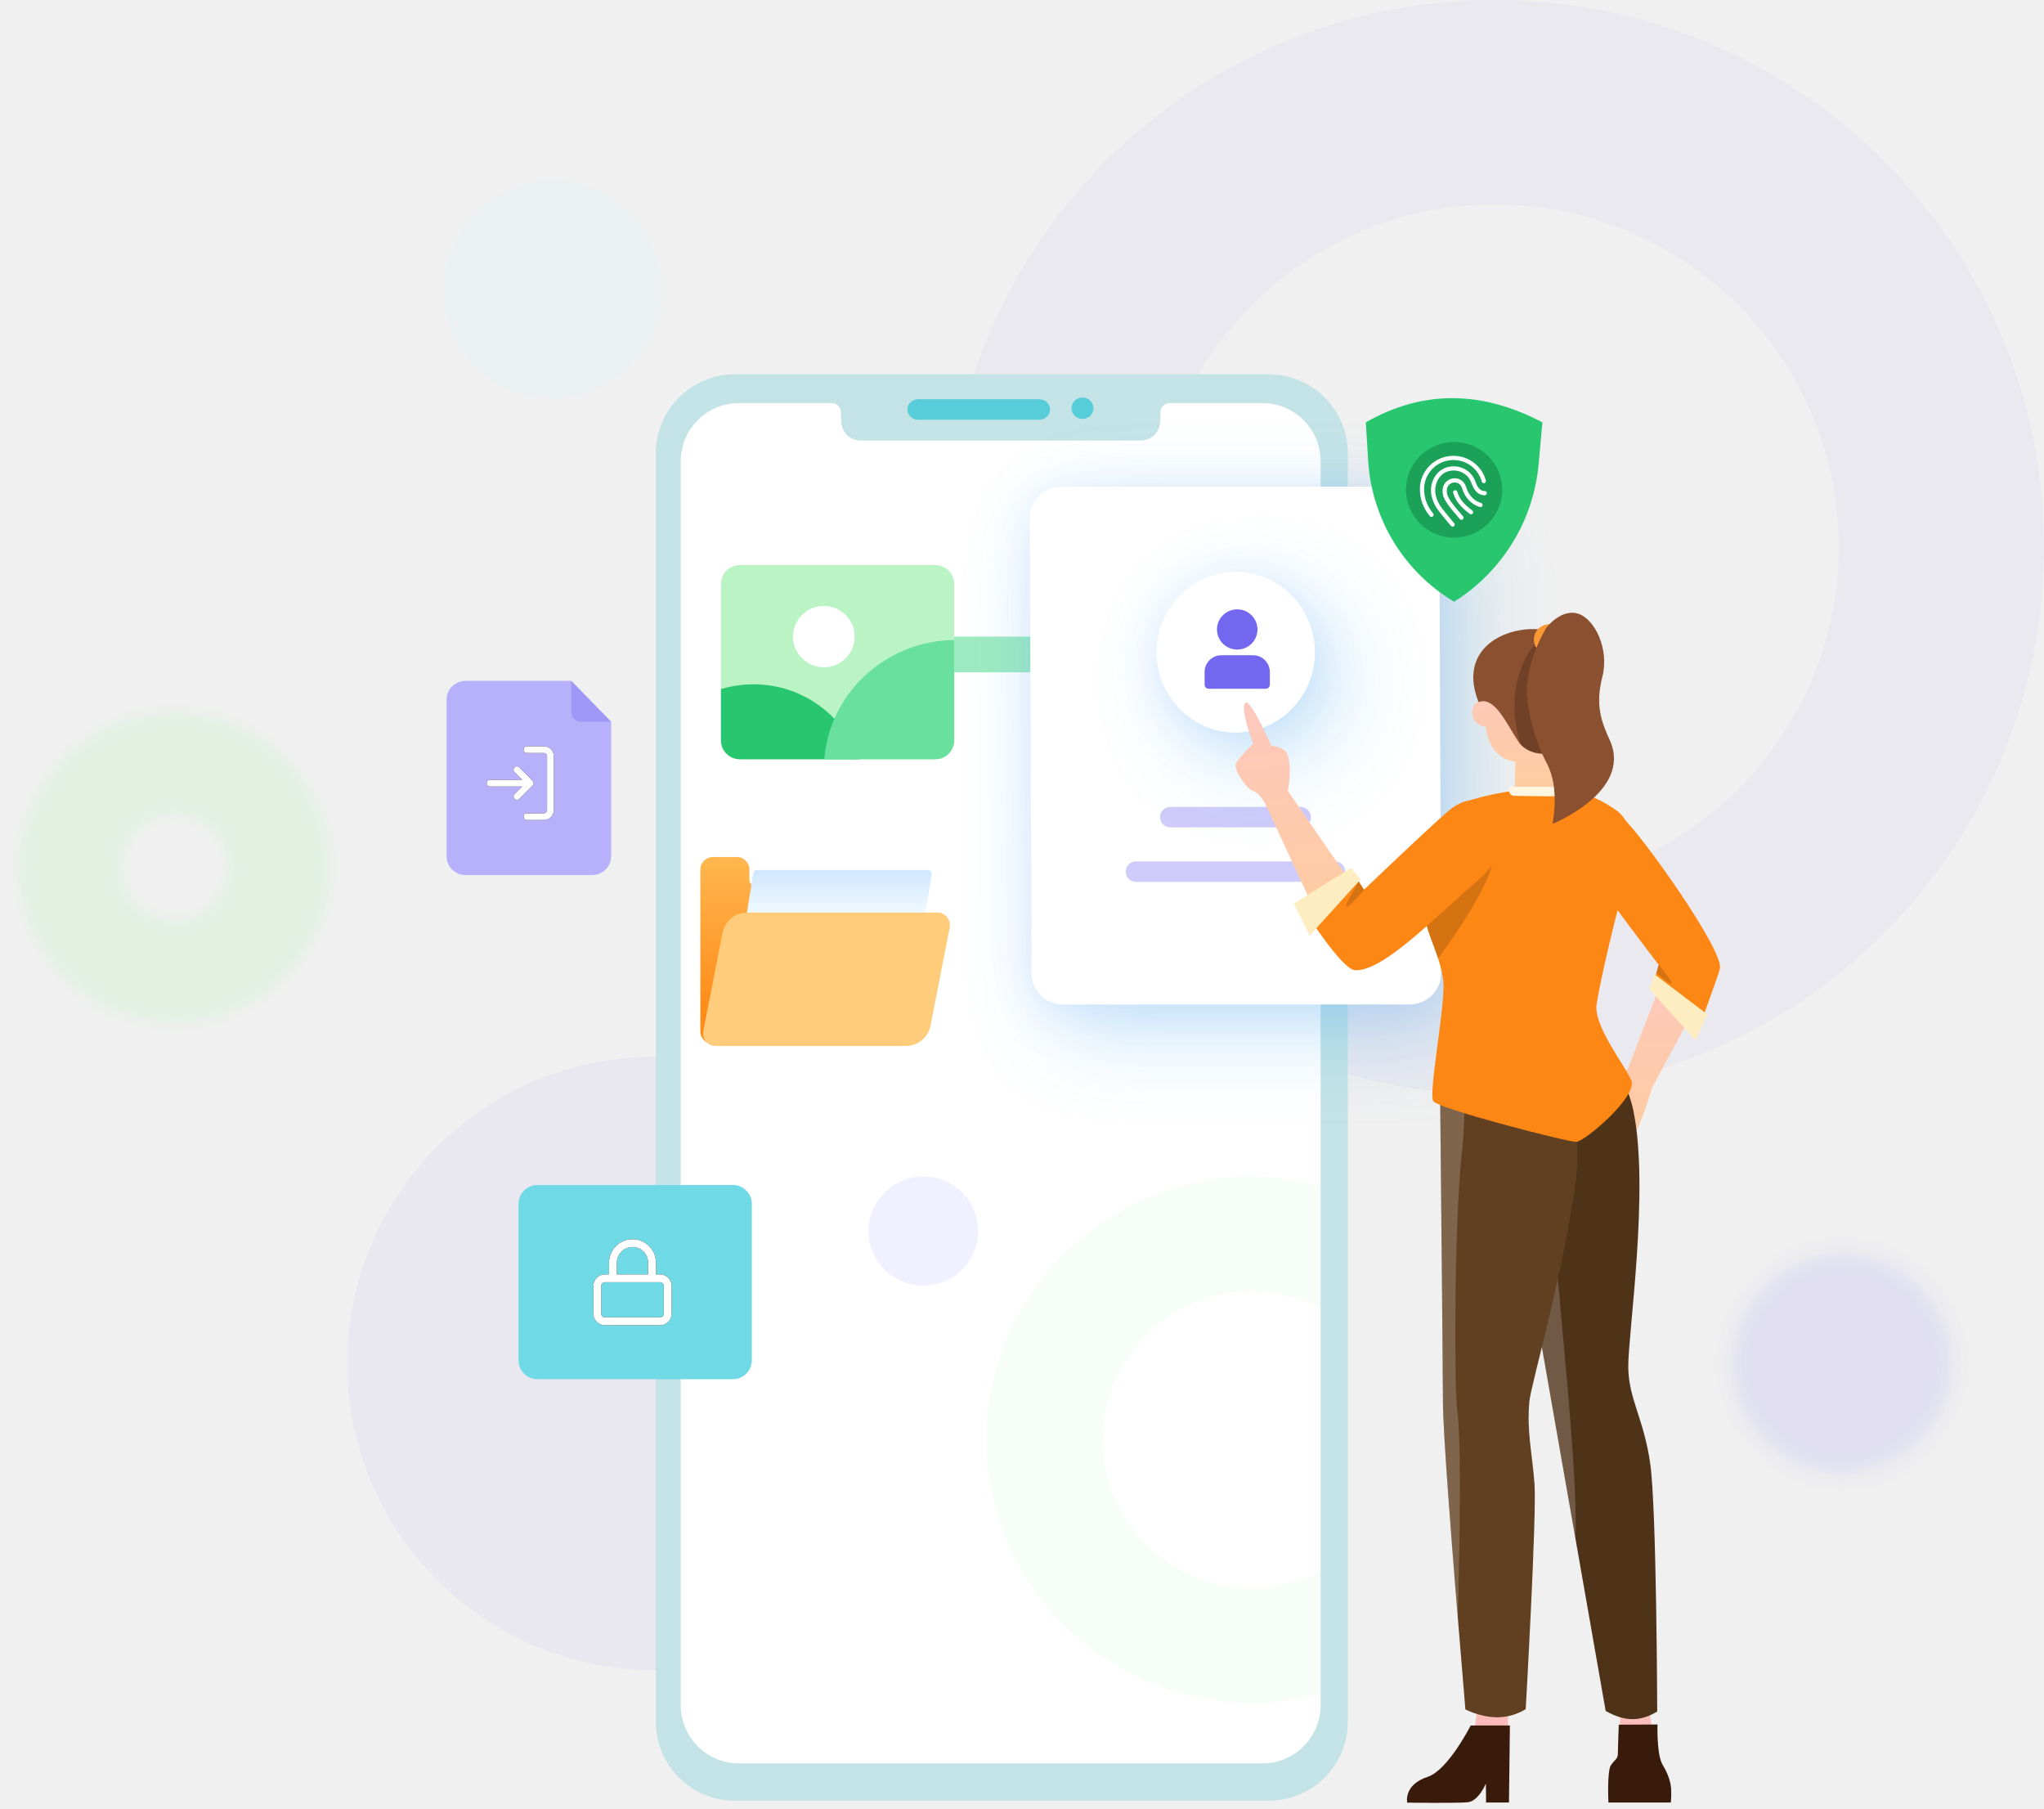
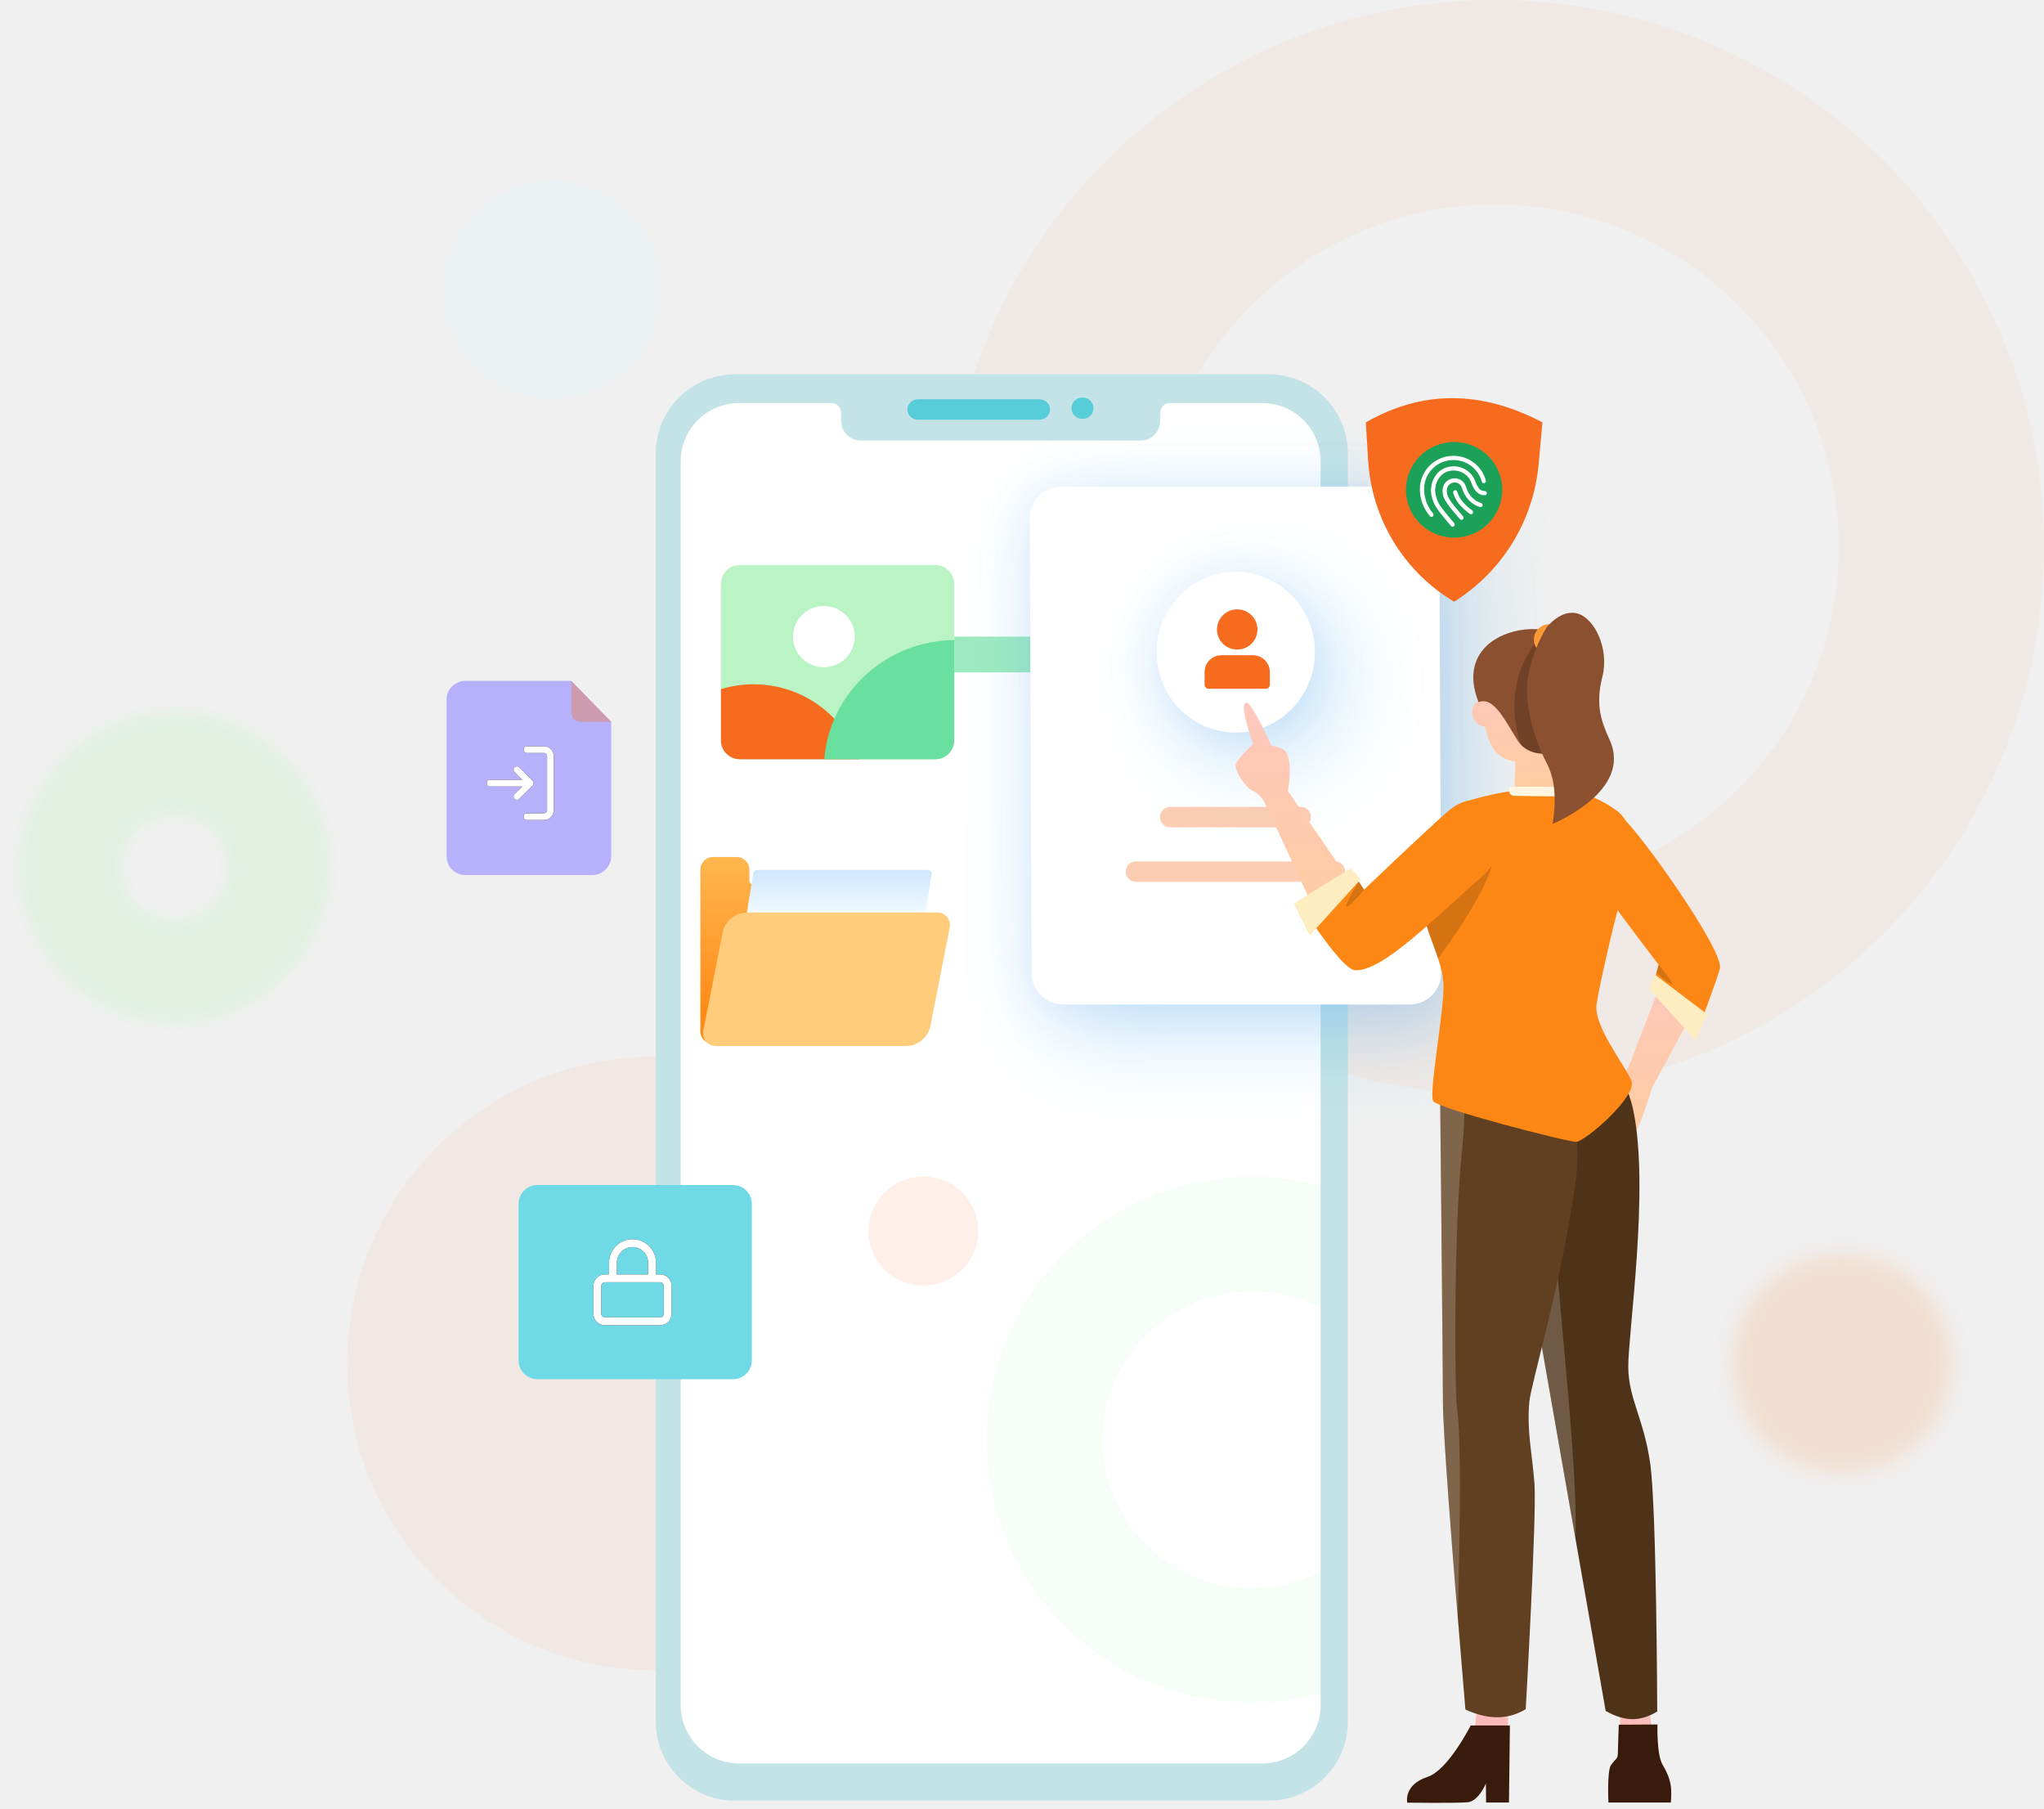
<svg xmlns="http://www.w3.org/2000/svg" xmlns:xlink="http://www.w3.org/1999/xlink" width="650px" height="575px" viewBox="0 0 650 575" version="1.1">
  <defs>
    <filter x="-6.1%" y="-6.1%" width="112.1%" height="112.2%" filterUnits="objectBoundingBox" id="filter-1">
      <feGaussianBlur stdDeviation="2" in="SourceGraphic" />
    </filter>
    <filter x="-12.9%" y="-13.0%" width="125.9%" height="126.0%" filterUnits="objectBoundingBox" id="filter-2">
      <feGaussianBlur stdDeviation="3" in="SourceGraphic" />
    </filter>
    <path d="M18.522,0 L47.957,0 C49.58,-4.62229605e-15 50.908,1.291 50.956,2.913 L51.044,5.956 C51.141,9.274 53.858,11.913 57.176,11.913 L146.307,11.913 C149.625,11.913 152.342,9.274 152.439,5.956 L152.528,2.913 C152.575,1.291 153.903,7.42204646e-16 155.526,0 L184.961,0 C195.191,-1.87911363e-15 203.483,8.293 203.483,18.522 L203.483,413.967 C203.483,424.196 195.191,432.489 184.961,432.489 L18.522,432.489 C8.293,432.489 -5.85268494e-15,424.196 0,413.967 L0,18.522 C2.29997126e-15,8.293 8.293,-1.67360005e-15 18.522,0 Z" id="path-3" />
    <linearGradient x1="50%" y1="81.177%" x2="50%" y2="-34.513%" id="linearGradient-5">
      <stop stop-color="#FF8C19" offset="0%" />
      <stop stop-color="#FFC967" offset="100%" />
    </linearGradient>
    <linearGradient x1="62.11%" y1="31.381%" x2="62.11%" y2="-27.478%" id="linearGradient-6">
      <stop stop-color="#F8FDFF" offset="0%" />
      <stop stop-color="#AAD4FF" offset="100%" />
    </linearGradient>
    <path d="M23.444,4.262 L23.444,21.308 C23.444,23.12 22.058,24.505 20.247,24.505 L14.919,24.505 C14.279,24.505 13.853,24.079 13.853,23.439 C13.853,22.8 14.279,22.374 14.919,22.374 L20.247,22.374 C20.886,22.374 21.312,21.948 21.312,21.308 L21.312,4.262 C21.312,3.622 20.886,3.196 20.247,3.196 L14.919,3.196 C14.279,3.196 13.853,2.77 13.853,2.131 C13.853,1.492 14.279,1.065 14.919,1.065 L20.247,1.065 C22.058,1.065 23.444,2.45 23.444,4.262 Z M16.943,13.211 C17.05,12.998 17.05,12.679 16.943,12.359 C16.837,12.252 16.837,12.146 16.73,12.039 L12.468,7.778 C12.041,7.351 11.402,7.351 10.976,7.778 C10.55,8.204 10.55,8.843 10.976,9.269 L13.427,11.72 L3.197,11.72 C2.557,11.72 2.131,12.146 2.131,12.785 C2.131,13.424 2.557,13.85 3.197,13.85 L13.427,13.85 L10.976,16.301 C10.55,16.727 10.55,17.366 10.976,17.793 C11.189,18.006 11.509,18.112 11.722,18.112 C11.935,18.112 12.255,18.006 12.468,17.793 L16.73,13.531 C16.837,13.424 16.943,13.318 16.943,13.211 Z" id="path-7" />
    <path d="M23.621,12.43 L22.378,12.43 L22.378,8.701 C22.378,4.599 19.021,1.243 14.919,1.243 C10.816,1.243 7.459,4.599 7.459,8.701 L7.459,12.43 L6.216,12.43 C4.103,12.43 2.486,14.046 2.486,16.159 L2.486,24.86 C2.486,26.973 4.103,28.589 6.216,28.589 L23.621,28.589 C25.735,28.589 27.351,26.973 27.351,24.86 L27.351,16.159 C27.351,14.046 25.735,12.43 23.621,12.43 Z M9.946,8.701 C9.946,5.966 12.184,3.729 14.919,3.729 C17.654,3.729 19.892,5.966 19.892,8.701 L19.892,12.43 L9.946,12.43 L9.946,8.701 Z M24.864,24.86 C24.864,25.606 24.367,26.103 23.621,26.103 L6.216,26.103 C5.47,26.103 4.973,25.606 4.973,24.86 L4.973,16.159 C4.973,15.413 5.47,14.916 6.216,14.916 L23.621,14.916 C24.367,14.916 24.864,15.413 24.864,16.159 L24.864,24.86 Z" id="path-9" />
    <path d="M6,0 L68.175,0 C71.489,8.22077476e-15 74.175,2.686 74.175,6 L74.175,55.729 C74.175,59.043 71.489,61.729 68.175,61.729 L6,61.729 C2.686,61.729 4.82055882e-15,59.043 0,55.729 L0,6 C-4.05812251e-16,2.686 2.686,6.08718376e-16 6,0 Z" id="path-11" />
    <path d="M10.04,1.23119728e-13 L120.283,1.23119728e-13 C125.79,1.22108049e-13 130.261,4.453 130.282,9.96 L130.857,154.572 C130.879,160.095 126.42,164.59 120.897,164.612 C120.884,164.612 120.871,164.612 120.858,164.612 L10.615,164.612 C5.107,164.612 0.637,160.159 0.615,154.652 L0.04,10.04 C0.018,4.517 4.477,0.022 10,7.90395561e-05 C10.013,2.63465709e-05 10.027,1.21345806e-13 10.04,1.23119728e-13 Z" id="path-13" />
    <filter x="-29.4%" y="-22.8%" width="171.0%" height="156.5%" filterUnits="objectBoundingBox" id="filter-14">
      <feOffset dx="8" dy="9" in="SourceAlpha" result="shadowOffsetOuter1" />
      <feGaussianBlur stdDeviation="14" in="shadowOffsetOuter1" result="shadowBlurOuter1" />
      <feColorMatrix values="0 0 0 0 0.076   0 0 0 0 0.583   0 0 0 0 0.879  0 0 0 0.229 0" type="matrix" in="shadowBlurOuter1" result="shadowMatrixOuter1" />
      <feOffset dx="0" dy="2" in="SourceAlpha" result="shadowOffsetOuter2" />
      <feGaussianBlur stdDeviation="7.5" in="shadowOffsetOuter2" result="shadowBlurOuter2" />
      <feColorMatrix values="0 0 0 0 0.504   0 0 0 0 0.7   0 0 0 0 1  0 0 0 0.234 0" type="matrix" in="shadowBlurOuter2" result="shadowMatrixOuter2" />
      <feMerge>
        <feMergeNode in="shadowMatrixOuter1" />
        <feMergeNode in="shadowMatrixOuter2" />
      </feMerge>
    </filter>
    <ellipse id="path-15" cx="25.17" cy="25.545" rx="25.17" ry="25.545" />
    <filter x="-76.5%" y="-73.4%" width="284.7%" height="282.0%" filterUnits="objectBoundingBox" id="filter-16">
      <feOffset dx="8" dy="9" in="SourceAlpha" result="shadowOffsetOuter1" />
      <feGaussianBlur stdDeviation="14" in="shadowOffsetOuter1" result="shadowBlurOuter1" />
      <feColorMatrix values="0 0 0 0 0.076   0 0 0 0 0.583   0 0 0 0 0.879  0 0 0 0.229 0" type="matrix" in="shadowBlurOuter1" result="shadowMatrixOuter1" />
      <feOffset dx="0" dy="2" in="SourceAlpha" result="shadowOffsetOuter2" />
      <feGaussianBlur stdDeviation="7.5" in="shadowOffsetOuter2" result="shadowBlurOuter2" />
      <feColorMatrix values="0 0 0 0 0.504   0 0 0 0 0.7   0 0 0 0 1  0 0 0 0.234 0" type="matrix" in="shadowBlurOuter2" result="shadowMatrixOuter2" />
      <feMerge>
        <feMergeNode in="shadowMatrixOuter1" />
        <feMergeNode in="shadowMatrixOuter2" />
      </feMerge>
    </filter>
    <linearGradient x1="47.254%" y1="-28.186%" x2="50%" y2="91.05%" id="linearGradient-17">
      <stop stop-color="#FDC6C6" offset="0%" />
      <stop stop-color="#FFCCA1" offset="100%" />
    </linearGradient>
    <linearGradient x1="45.754%" y1="-28.186%" x2="50%" y2="91.05%" id="linearGradient-18">
      <stop stop-color="#FDC6C6" offset="0%" />
      <stop stop-color="#FAB2B2" offset="100%" />
    </linearGradient>
    <linearGradient x1="44.57%" y1="-28.186%" x2="50%" y2="91.05%" id="linearGradient-19">
      <stop stop-color="#FDC6C6" offset="0%" />
      <stop stop-color="#FAB2B2" offset="100%" />
    </linearGradient>
    <linearGradient x1="44.089%" y1="-28.186%" x2="50%" y2="91.05%" id="linearGradient-20">
      <stop stop-color="#FDC6C6" offset="0%" />
      <stop stop-color="#FFCCA1" offset="100%" />
    </linearGradient>
    <linearGradient x1="47.844%" y1="-28.186%" x2="50%" y2="91.05%" id="linearGradient-21">
      <stop stop-color="#FDC6C6" offset="0%" />
      <stop stop-color="#FFCCA1" offset="100%" />
    </linearGradient>
  </defs>
  <g id="📝-Pages-New" stroke="none" stroke-width="1" fill="none" fill-rule="evenodd">
    <g id="Forgot-Password" transform="translate(-150, -252)">
      <g id="Illustration" transform="translate(156, 252)">
        <g id="Shape">
-           <path d="M469.402,0 C565.83,0 644,77.871 644,173.93 C644,269.988 565.83,347.859 469.402,347.859 C372.974,347.859 294.804,269.988 294.804,173.93 C294.804,77.871 372.974,0 469.402,0 Z M469.402,65.02 C409.022,65.02 360.074,113.781 360.074,173.93 C360.074,234.078 409.022,282.839 469.402,282.839 C529.782,282.839 578.73,234.078 578.73,173.93 C578.73,113.781 529.782,65.02 469.402,65.02 Z" id="Oval" fill="#7367F0" fill-rule="nonzero" opacity="0.053" />
+           <path d="M469.402,0 C565.83,0 644,77.871 644,173.93 C644,269.988 565.83,347.859 469.402,347.859 C372.974,347.859 294.804,269.988 294.804,173.93 C294.804,77.871 372.974,0 469.402,0 Z M469.402,65.02 C409.022,65.02 360.074,113.781 360.074,173.93 C360.074,234.078 409.022,282.839 469.402,282.839 C529.782,282.839 578.73,234.078 578.73,173.93 C578.73,113.781 529.782,65.02 469.402,65.02 Z" id="Oval" fill="#F66B1D" fill-rule="nonzero" opacity="0.053" />
          <path d="M49.497,226.488 C76.833,226.488 98.993,248.563 98.993,275.795 C98.993,303.026 76.833,325.102 49.497,325.102 C22.16,325.102 0,303.026 0,275.795 C0,248.563 22.16,226.488 49.497,226.488 Z M49.497,258.998 C40.184,258.998 32.635,266.518 32.635,275.795 C32.635,285.072 40.184,292.592 49.497,292.592 C58.809,292.592 66.358,285.072 66.358,275.795 C66.358,266.518 58.809,258.998 49.497,258.998 Z" id="Oval" fill="#8BF78F" fill-rule="nonzero" opacity="0.141" filter="url(#filter-1)" />
-           <ellipse id="Oval" fill-opacity="0.061" fill="#7367F0" cx="202.338" cy="433.469" rx="97.905" ry="97.531" />
+           <ellipse id="Oval" fill-opacity="0.061" fill="#F66B1D" cx="202.338" cy="433.469" rx="97.905" ry="97.531" />
          <ellipse id="Oval" fill="#CEF5FF" opacity="0.141" cx="169.703" cy="92.112" rx="34.811" ry="34.678" />
-           <ellipse id="Oval" fill-opacity="0.136" fill="#7367F0" filter="url(#filter-2)" cx="579.818" cy="433.469" rx="34.811" ry="34.678" />
+           <ellipse id="Oval" fill-opacity="0.136" fill="#F66B1D" filter="url(#filter-2)" cx="579.818" cy="433.469" rx="34.811" ry="34.678" />
        </g>
        <g id="File-Organizer" transform="translate(136, 119)">
          <g id="Phone3" transform="translate(66.53949, 0)">
            <path d="M25.137,0 L194.942,0 C208.825,-2.55022564e-15 220.079,11.254 220.079,25.137 L220.079,428.336 C220.079,442.218 208.825,453.473 194.942,453.473 L25.137,453.473 C11.254,453.473 -4.35134254e-14,442.218 -3.10027211e-14,428.336 L-3.10027211e-14,25.137 C-3.62555852e-14,11.254 11.254,2.55022564e-15 25.137,0 Z" id="Rectangle" fill="#C4E3E7" />
            <g id="Group-48" transform="translate(7.937288, 9.138123)">
              <mask id="mask-4" fill="white">
                <use xlink:href="#path-3" />
              </mask>
              <use id="Rectangle" fill="#FFFFFF" xlink:href="#path-3" />
-               <ellipse id="Oval" fill="#7367F0" opacity="0.099" mask="url(#mask-4)" cx="77.146" cy="263.229" rx="17.453" ry="17.328" />
+               <ellipse id="Oval" fill="#F66B1D" opacity="0.099" mask="url(#mask-4)" cx="77.146" cy="263.229" rx="17.453" ry="17.328" />
              <path d="M181.591,245.902 C228.13,245.902 265.856,283.358 265.856,329.562 C265.856,375.765 228.13,413.221 181.591,413.221 C135.053,413.221 97.326,375.765 97.326,329.562 C97.326,283.358 135.053,245.902 181.591,245.902 Z M181.591,282.452 C155.385,282.452 134.141,303.544 134.141,329.562 C134.141,355.579 155.385,376.671 181.591,376.671 C207.797,376.671 229.041,355.579 229.041,329.562 C229.041,303.544 207.797,282.452 181.591,282.452 Z" id="Oval" fill="#C8F5D0" opacity="0.141" mask="url(#mask-4)" />
              <path d="M30.473,74.251 L174.542,74.251 C177.682,74.251 180.228,76.796 180.228,79.936 C180.228,83.076 177.682,85.622 174.542,85.622 L30.473,85.622 C27.333,85.622 24.787,83.076 24.787,79.936 C24.787,76.796 27.333,74.251 30.473,74.251 Z" id="Rectangle" fill-opacity="0.642" fill="#68DE9E" mask="url(#mask-4)" />
            </g>
            <path d="M121.969,7.939 C123.851,7.939 125.378,9.393 125.378,11.188 C125.378,12.942 123.919,14.372 122.094,14.435 L121.969,14.437 L83.424,14.437 C81.541,14.437 80.015,12.982 80.015,11.188 C80.015,9.433 81.474,8.004 83.299,7.941 L83.424,7.939 L121.969,7.939 Z" id="Path" fill="#56CDD9" fill-rule="nonzero" />
            <path d="M135.783,7.397 C137.665,7.397 139.192,8.913 139.192,10.782 C139.192,12.609 137.732,14.098 135.908,14.164 L135.783,14.166 L135.604,14.166 C133.721,14.166 132.195,12.651 132.195,10.782 C132.195,8.954 133.654,7.465 135.479,7.4 L135.604,7.397 L135.783,7.397 Z" id="Path" fill="#56CDD9" fill-rule="nonzero" />
          </g>
          <g id="Group-37" transform="translate(80.72003, 152.6991)">
            <path d="M4,0.764 L11.594,0.764 C13.803,0.764 15.594,2.555 15.594,4.764 L15.594,8.266 C15.594,8.94 16.14,9.486 16.813,9.486 L66.823,9.486 C69.032,9.486 70.823,11.277 70.823,13.486 L70.823,56.184 C70.823,58.393 69.032,60.184 66.823,60.184 L4,60.184 C1.791,60.184 2.705415e-16,58.393 0,56.184 L0,4.764 C-2.705415e-16,2.555 1.791,0.764 4,0.764 Z" id="Rectangle" fill="url(#linearGradient-5)" />
            <path d="M18.019,4.891 L72.341,4.891 C73.015,4.891 73.561,5.436 73.561,6.11 C73.561,6.175 73.555,6.239 73.545,6.303 L65.385,57.095 C65.29,57.686 64.78,58.121 64.181,58.121 L9.859,58.121 C9.186,58.121 8.64,57.575 8.64,56.902 C8.64,56.837 8.645,56.772 8.655,56.708 L16.816,5.916 C16.911,5.325 17.421,4.891 18.019,4.891 Z" id="Rectangle" fill="url(#linearGradient-6)" />
            <path d="M79.292,23.178 L73.179,54.392 C72.444,58.146 69.154,60.854 65.328,60.854 L4.859,60.854 C2.65,60.854 0.859,59.064 0.859,56.854 C0.859,56.596 0.884,56.339 0.934,56.086 L7.047,24.871 C7.782,21.117 11.072,18.409 14.898,18.409 L75.367,18.409 C77.576,18.409 79.367,20.2 79.367,22.409 C79.367,22.667 79.342,22.924 79.292,23.178 Z" id="Rectangle" fill="#FFCC7B" />
          </g>
          <g id="Group-28" transform="translate(0, 97.46753)">
            <path d="M6,0 L39.667,0 L39.667,0 L52.359,12.996 L52.359,55.729 C52.359,59.043 49.673,61.729 46.359,61.729 L6,61.729 C2.686,61.729 1.29399067e-15,59.043 0,55.729 L0,6 C-1.29399067e-15,2.686 2.686,6.08718376e-16 6,0 Z" id="Rectangle" fill="#B7B1FB" />
            <g id="Icon" transform="translate(10.65617, 19.72873)">
              <mask id="mask-8" fill="white">
                <use xlink:href="#path-7" />
              </mask>
              <use id="Mask" fill="#000000" fill-rule="nonzero" xlink:href="#path-7" />
              <g id="Group" mask="url(#mask-8)" fill="#FFFFFF">
                <g id="Icon-Color">
                  <rect id="🎨-Icon-Color" x="0" y="0" width="25.575" height="25.57" />
                </g>
              </g>
            </g>
-             <path d="M52.359,12.996 L42.667,12.996 C41.01,12.996 39.667,11.653 39.667,9.996 L39.667,0 L39.667,0 L52.359,12.996 Z" id="Path" fill="#7367F0" fill-rule="nonzero" opacity="0.34" />
+             <path d="M52.359,12.996 L42.667,12.996 C41.01,12.996 39.667,11.653 39.667,9.996 L39.667,0 L39.667,0 L52.359,12.996 Z" id="Path" fill="#F66B1D" fill-rule="nonzero" opacity="0.34" />
          </g>
          <g id="Group" transform="translate(22.90704, 257.7475)">
            <path d="M6,0 L68.175,0 C71.489,7.33259634e-15 74.175,2.686 74.175,6 L74.175,55.729 C74.175,59.043 71.489,61.729 68.175,61.729 L6,61.729 C2.686,61.729 4.82055882e-15,59.043 0,55.729 L0,6 C-4.05812251e-16,2.686 2.686,-2.79460044e-16 6,0 Z" id="Rectangle" fill="#6FD9E6" />
            <g transform="translate(21.31234, 15.98131)" id="Icon">
              <mask id="mask-10" fill="white">
                <use xlink:href="#path-9" />
              </mask>
              <use id="Mask" fill="#000000" fill-rule="nonzero" xlink:href="#path-9" />
              <g id="Group" mask="url(#mask-10)" fill="#FFFFFF">
                <g id="Icon-Color">
                  <rect id="🎨-Icon-Color" x="0" y="0" width="29.837" height="29.832" />
                </g>
              </g>
            </g>
          </g>
          <g id="Group-34" transform="translate(87.2649, 60.64646)">
            <mask id="mask-12" fill="white">
              <use xlink:href="#path-11" />
            </mask>
            <use id="Rectangle" fill="#BAF3C4" fill-rule="nonzero" xlink:href="#path-11" />
            <ellipse id="Oval" fill="#FFFFFF" mask="url(#mask-12)" cx="32.724" cy="22.742" rx="9.817" ry="9.747" />
-             <ellipse id="Oval" fill="#28C76F" mask="url(#mask-12)" cx="10.363" cy="73.101" rx="35.451" ry="35.197" />
+             <ellipse id="Oval" fill="#F66B1D" mask="url(#mask-12)" cx="10.363" cy="73.101" rx="35.451" ry="35.197" />
            <ellipse id="Oval" fill="#69E09E" mask="url(#mask-12)" cx="74.721" cy="64.978" rx="41.996" ry="41.153" />
          </g>
          <g id="Group-23" transform="translate(185.4379, 35.7381)">
            <g id="Rectangle">
              <use fill="black" fill-opacity="1" filter="url(#filter-14)" xlink:href="#path-13" />
              <use fill="#FFFFFF" fill-rule="evenodd" xlink:href="#path-13" />
            </g>
-             <path d="M44.7,101.799 L86.198,101.799 C87.992,101.799 89.447,103.254 89.447,105.048 C89.447,106.843 87.992,108.297 86.198,108.297 L44.7,108.297 C42.905,108.297 41.451,106.843 41.451,105.048 C41.451,103.254 42.905,101.799 44.7,101.799 Z" id="Rectangle" fill="#7367F0" fill-rule="nonzero" opacity="0.34" />
-             <path d="M33.792,119.127 L97.106,119.127 C98.9,119.127 100.355,120.582 100.355,122.376 C100.355,124.17 98.9,125.625 97.106,125.625 L33.792,125.625 C31.997,125.625 30.543,124.17 30.543,122.376 C30.543,120.582 31.997,119.127 33.792,119.127 Z" id="Rectangle" fill="#7367F0" fill-rule="nonzero" opacity="0.34" />
+             <path d="M44.7,101.799 L86.198,101.799 C87.992,101.799 89.447,103.254 89.447,105.048 C89.447,106.843 87.992,108.297 86.198,108.297 L44.7,108.297 C42.905,108.297 41.451,106.843 41.451,105.048 C41.451,103.254 42.905,101.799 44.7,101.799 Z" id="Rectangle" fill="#F66B1D" fill-rule="nonzero" opacity="0.34" />
+             <path d="M33.792,119.127 L97.106,119.127 C98.9,119.127 100.355,120.582 100.355,122.376 C100.355,124.17 98.9,125.625 97.106,125.625 L33.792,125.625 C31.997,125.625 30.543,124.17 30.543,122.376 C30.543,120.582 31.997,119.127 33.792,119.127 Z" id="Rectangle" fill="#F66B1D" fill-rule="nonzero" opacity="0.34" />
            <g id="Icon8" transform="translate(40.36002, 27.07431)">
              <g id="Oval">
                <use fill="black" fill-opacity="1" filter="url(#filter-16)" xlink:href="#path-15" />
                <use fill="#FFFFFF" fill-rule="evenodd" xlink:href="#path-15" />
              </g>
-               <g id="Group-70" transform="translate(15.27136, 11.9127)" fill="#7367F0">
+               <g id="Group-70" transform="translate(15.27136, 11.9127)" fill="#F66B1D">
                <path d="M15.42,14.595 C18.362,14.595 20.747,16.98 20.747,19.922 L20.747,23.937 C20.747,24.662 20.16,25.249 19.436,25.249 L1.312,25.249 C0.587,25.249 4.12501135e-12,24.662 4.12470058e-12,23.937 L4.12470058e-12,19.922 C4.12434028e-12,16.98 2.385,14.595 5.327,14.595 L15.42,14.595 Z M10.374,9.84101689e-13 C13.93,9.84101689e-13 16.812,2.862 16.812,6.393 C16.812,9.923 13.93,12.785 10.374,12.785 C6.818,12.785 3.935,9.923 3.935,6.393 C3.935,2.862 6.818,9.84101689e-13 10.374,9.84101689e-13 Z" id="Combined-Shape" />
              </g>
            </g>
          </g>
          <g id="Wom3.5" transform="translate(250.8866, 75.80808)">
            <g id="RArm" transform="translate(108.67, 62.11956)">
              <path d="M16.18,83.5 C16.18,83.5 4.596,96.075 5.402,97.208 C6.208,98.348 12.211,95.304 12.211,95.304 C12.211,95.304 5.18,108.257 6.805,109.143 C8.428,110.03 16.389,107.671 18.731,104.956 C21.072,102.242 24.232,88.977 24.232,88.977 L41.036,53.598 L27.366,49.653 L16.18,83.5 Z" id="Path" fill="url(#linearGradient-17)" transform="translate(23.19889, 79.49308) rotate(2.866471) translate(-23.19889, -79.49308) " />
              <path d="M3.532,19.378 C8.654,27.28 25.898,49.801 25.898,49.801 C25.898,49.801 25.479,51.299 24.642,54.294 L40.488,65.08 C43.49,56.848 45.121,52.154 45.381,50.996 C46.669,45.266 20.635,8.699 14.806,3.415 C5.627,-4.905 -4.297,7.302 3.532,19.378 Z" id="Path" fill="#FD8715" />
              <path d="M30.02,55.78 C30.217,55.398 28.851,53.378 25.924,49.72 L25.18,52.389 C28.209,55.031 29.823,56.161 30.02,55.78 Z" id="Path" fill-opacity="0.16" fill="#000000" />
              <polygon id="Path-70" fill="#FFEDC2" points="24.543 52.787 41.379 65.551 37.627 73.806 22.907 57.55" />
            </g>
            <g id="RLeg" transform="translate(80.353, 132.6765)">
              <polygon id="Path" fill="url(#linearGradient-18)" points="42.233 214.54 41.298 230.358 53.285 230.668 51.032 214.54" />
              <path d="M42.526,220.771 C42.526,220.771 42.863,230.297 40.876,233.623 C38.876,236.949 38.27,239.527 38.182,241.516 C38.087,243.648 38.29,245.58 38.29,245.58 L58.131,245.58 C58.131,245.58 58.627,235.558 57.313,233.668 C55.999,231.778 55.137,231.745 55.137,230.076 C55.127,228.406 54.843,220.834 54.843,220.834 L42.526,220.771 Z" id="Path" fill="#391B0B" transform="translate(48.18969, 233.1756) scale(-1, 1) translate(-48.18969, -233.1756) " />
              <path d="M0,3.356 L31.096,-1.23119728e-13 L31.554,0.422 C33.77,2.518 43.402,12.255 46.169,25.563 C51.394,50.688 44.401,97.093 44.556,107.269 C44.703,117.444 49.547,123.584 51.559,137.971 C53.572,152.359 53.762,216.658 53.762,216.658 C48.426,219.798 43.73,220.023 37.368,216.47 L0,3.356 Z" id="Path" fill="#4E3319" />
              <path d="M27.777,161.771 L8.33198129e-14,3.356 L17.29,1.49 C18.06,56.523 28.812,130.913 27.777,161.771 Z" id="Path" fill-opacity="0.192" fill="#FFFFFF" />
            </g>
            <g id="LLeg" transform="translate(53.82427, 137.0356)">
              <path d="M32.898,208.517 L22.676,208.682 C23.124,215.705 22.038,220.406 19.418,222.785 L19.203,222.971 C14.457,226.92 32.765,225.495 32.765,225.495 L32.898,208.517 Z" id="Path" fill="url(#linearGradient-19)" />
              <path d="M0.716,216.729 L1.01,241.212 L8.289,241.217 L8.352,235.185 C8.352,235.185 10.648,240.809 14.157,241.134 C17.677,241.459 33.359,241.26 33.359,241.26 C33.359,241.26 34.662,235.612 26.856,233.047 C20.363,230.916 13.184,216.729 13.184,216.729 L0.716,216.729 Z" id="Path" fill="#391B0B" transform="translate(17.07846, 229.0246) scale(-1, 1) translate(-17.07846, -229.0246) " />
              <path d="M11.104,1.175 L46.022,0 L46.283,0.48 C47.977,3.67 57.261,22.351 54.395,43.584 C50.371,73.388 40.142,108.327 39.641,113.665 C38.748,123.181 40.534,130.072 41.266,139.901 C41.998,149.73 38.474,211.547 38.474,211.547 C33.292,214.641 27.126,215.249 19.287,211.641 C14.569,155.663 12.193,123.244 12.158,114.385 C12.106,101.097 11.104,1.175 11.104,1.175 Z" id="Path" fill="#604021" />
              <path d="M18.289,33.411 L18.057,35.619 C15.73,58.905 15.748,108.354 16.649,115.98 L16.772,116.963 C17.772,125.569 17.804,147.416 16.87,182.506 L15.653,167.364 C13.347,138.228 12.183,120.568 12.158,114.385 L12.116,107.986 C11.915,82.112 11.104,1.175 11.104,1.175 L18.468,0.927 C19.255,13.704 19.195,24.532 18.289,33.411 Z" id="Path" fill-opacity="0.192" fill="#FFFFFF" />
            </g>
            <g id="Head" transform="translate(75.12274, 3.647605)">
              <path d="M3.12,24.197 C-1.176,24.664 -0.872,32.163 4.358,32.555 C5.427,39.784 9.24,43.229 13.888,43.627 L13.63,54.562 L34.189,54.55 C34.189,54.55 28.4,46.825 28.688,36.25 C28.977,25.674 28.495,15.74 28.495,15.74 L1.866,16.214 L3.12,24.197 Z" id="Path" fill="url(#linearGradient-20)" />
              <path d="M34.653,24.759 C29.649,22.794 25.952,31.254 22.123,37.133 C18.294,43.012 8.374,42.013 7.007,37.133 C1.831,26.444 -2.63,11.911 3.41,10.719 C4.261,-4.73 44.989,-1.083 34.653,24.759 Z" id="Path" fill="#8B5030" transform="translate(18.41901, 21.35847) scale(-1, 1) translate(-18.41901, -21.35847) " />
              <path d="M30.436,4.871 C32.18,6.343 33.294,8.296 33.428,10.719 C39.468,11.911 35.007,26.444 29.831,37.133 C28.56,41.671 19.893,42.853 15.605,38.269 C11.694,26.639 13.365,13.635 21.271,4.873 L21.271,4.873 Z" id="Combined-Shape" fill-opacity="0.199" fill="#000000" />
              <ellipse id="Oval" fill="#FB9934" cx="24.686" cy="4.873" rx="4.909" ry="4.873" />
            </g>
            <g id="Body" transform="translate(60.15703, 54.73855)">
              <path d="M53.256,5.589 C57.843,12.278 65.488,34.983 65.921,40.091 C66.41,45.982 60.048,55.368 59.943,63.897 C59.85,72.428 64.688,98.112 63.234,100.511 C61.792,102.91 20.438,113.533 17.74,113.476 C15.053,113.418 -1.909,98.96 0.219,93.964 C2.359,88.968 12.292,76.552 11.28,69.745 C10.28,62.939 4.471,37.813 1.587,29.262 C-1.286,20.711 -0.328,11.733 5.034,8.053 C7.687,6.232 14.766,1.06 27.373,1.083 C39.98,1.107 52.901,5.07 53.256,5.589 Z" id="Path" fill="#FD8715" transform="translate(32.97393, 57.28004) scale(-1, 1) translate(-32.97393, -57.28004) " />
              <path d="M26.926,0.594 C26.573,2.512 27.17,3.471 28.719,3.471 C31.041,3.471 46.62,3.98 48.73,3.071 C50.137,2.464 50.629,1.639 50.207,0.594 L26.926,0.594 Z" id="Path-68" fill="#FFF6E1" />
              <path d="M6.034,20.057 L6.175,19.987 C14.67,15.777 19.773,15.591 21.483,19.429 C23.694,24.39 17.96,36.312 4.283,55.193 C2.404,49.467 -0.298,44.007 0.027,40.091 C0.278,37.135 2.944,28.285 6.034,20.057 Z" id="Path" fill-opacity="0.16" fill="#000000" />
            </g>
            <g id="LArm" transform="translate(0, 28.55598)">
              <path d="M9.526,32.294 C9.526,32.294 7.996,28.996 5.591,28.104 C3.186,27.212 -0.493,21.301 0.076,19.585 C0.644,17.869 5.62,13.109 5.62,13.109 C5.62,13.109 1.221,1.389 3.17,0.066 C4.891,-1.103 11.405,13.659 11.405,13.659 C11.405,13.659 15.234,14.232 16.118,15.742 C18.345,19.546 16.662,28.104 16.662,28.104 L39.269,60.903 L28.896,74.108 L9.526,32.294 Z" id="Path" fill="url(#linearGradient-21)" />
              <path d="M67.238,34.837 C59.592,41.581 40.89,59.472 40.89,59.472 C40.89,59.472 39.964,58.063 38.111,55.245 L24.126,69.464 C31.159,79.822 35.821,85.037 38.111,85.109 C47.063,85.392 63.102,68.612 78.181,55.51 C91.701,43.762 81.49,22.267 67.238,34.837 Z" id="Path" fill="#FD8715" />
              <path d="M40.946,59.493 C37.448,63.509 35.555,65.298 35.267,64.86 C34.978,64.422 36.297,61.762 39.224,56.88 L40.946,59.493 Z" id="Path" fill-opacity="0.16" fill="#000000" />
              <polygon id="Path-69" fill="#FFEDC2" points="39.786 56.203 23.565 74.108 18.567 63.89 36.7 52.593" />
            </g>
            <path d="M114.094,4.642 C114.094,4.642 109.501,-1.298 104.197,0.261 C98.893,1.819 94.095,11.372 96.373,20.351 C98.64,29.332 96.771,34.454 94.021,40.506 C86.634,56.787 112.208,67.125 112.208,67.125 C110.878,59.082 111.507,52.632 114.094,47.776 C118.091,40.274 120.361,30.653 120.361,24.766 C120.361,14.528 114.094,4.642 114.094,4.642 Z" id="Path" fill="#8B5030" transform="translate(106.5215, 33.56231) scale(-1, 1) translate(-106.5215, -33.56231) " />
          </g>
          <g id="Group-39" transform="translate(292.3374, 7.580808)">
-             <path d="M0,7.696 C18.48,-2.876 37.212,-2.25 56.155,7.696 L54.955,20.965 C53.328,38.948 43.384,55.136 28.077,64.715 L28.077,64.715 L28.077,64.715 C12.108,55.202 1.875,38.408 0.742,19.854 L0,7.696 L0,7.696 Z" id="Rectangle" fill="#28C76F" />
+             <path d="M0,7.696 C18.48,-2.876 37.212,-2.25 56.155,7.696 L54.955,20.965 C53.328,38.948 43.384,55.136 28.077,64.715 L28.077,64.715 L28.077,64.715 C12.108,55.202 1.875,38.408 0.742,19.854 L0,7.696 L0,7.696 Z" id="Rectangle" fill="#F66B1D" />
            <ellipse id="Oval" fill="#1CA258" cx="28.077" cy="29.143" rx="15.315" ry="15.205" />
            <g id="Group-40" transform="translate(16.59124, 17.73909)" fill="#FFFFFF">
              <path d="M11.268,0.602 C16.139,0.602 20.355,3.862 21.578,8.458 C21.673,8.813 21.459,9.177 21.102,9.271 C20.744,9.365 20.377,9.153 20.283,8.798 C19.214,4.783 15.527,1.932 11.268,1.932 C6.119,1.932 1.946,6.061 1.946,11.152 C1.946,14.026 2.895,16.61 4.806,18.927 C5.04,19.211 4.998,19.63 4.711,19.863 C4.425,20.096 4.003,20.054 3.768,19.769 C1.664,17.217 0.606,14.336 0.606,11.152 C0.606,5.325 5.38,0.602 11.268,0.602 Z" id="Path" />
              <path d="M11.844,3.46 C15.852,3.469 19.112,6.576 19.24,10.5 L19.244,10.723 C19.248,12.917 19.868,14.123 21.056,14.515 C21.407,14.631 21.599,15.008 21.483,15.357 C21.368,15.706 20.99,15.895 20.639,15.779 C18.868,15.194 17.971,13.544 17.908,10.988 L17.905,10.72 C17.897,7.432 15.196,4.799 11.847,4.792 C8.832,4.785 6.267,7.548 5.912,10.64 C5.843,11.242 5.826,11.798 5.86,12.351 L5.897,12.832 C6.044,14.359 6.486,15.618 8.566,21.048 C8.698,21.392 8.525,21.776 8.179,21.906 C7.834,22.035 7.447,21.861 7.315,21.517 L6.203,18.593 C4.878,15.057 4.635,14.095 4.531,12.537 L4.524,12.427 C4.485,11.794 4.504,11.161 4.582,10.483 C5.009,6.768 8.087,3.452 11.844,3.46 Z" id="Path" transform="translate(13.01048, 12.70433) rotate(-19) translate(-13.01048, -12.70433) " />
              <path d="M12.558,7.106 C14.633,7.111 16.346,8.809 16.285,10.862 C16.198,13.82 17.159,16.007 19.175,17.499 C19.472,17.719 19.535,18.136 19.315,18.431 C19.095,18.725 18.676,18.786 18.379,18.566 C15.993,16.801 14.847,14.193 14.947,10.817 C14.985,9.526 13.89,8.44 12.561,8.438 C11.145,8.434 10.1,9.432 9.873,11.211 C9.758,12.116 10.057,13.505 10.724,15.41 L10.838,15.732 C10.934,15.997 11.035,16.269 11.146,16.56 L12.358,19.652 C12.489,19.997 12.315,20.38 11.969,20.509 C11.623,20.637 11.237,20.462 11.106,20.118 L10.134,17.649 L9.893,17.025 C9.78,16.727 9.676,16.448 9.578,16.177 L9.347,15.516 C8.692,13.588 8.404,12.146 8.545,11.039 C8.853,8.618 10.442,7.101 12.558,7.106 Z" id="Path" transform="translate(13.97819, 13.82848) rotate(-19) translate(-13.97819, -13.82848) " />
              <path d="M11.639,11.558 C11.993,11.451 12.367,11.648 12.476,11.999 C13.198,14.34 14.612,16.001 17.272,17.984 C17.568,18.205 17.628,18.622 17.406,18.915 C17.184,19.209 16.764,19.269 16.468,19.048 C13.602,16.911 12.015,15.048 11.194,12.389 C11.086,12.038 11.285,11.666 11.639,11.558 Z" id="Path" />
            </g>
          </g>
        </g>
      </g>
    </g>
  </g>
</svg>
